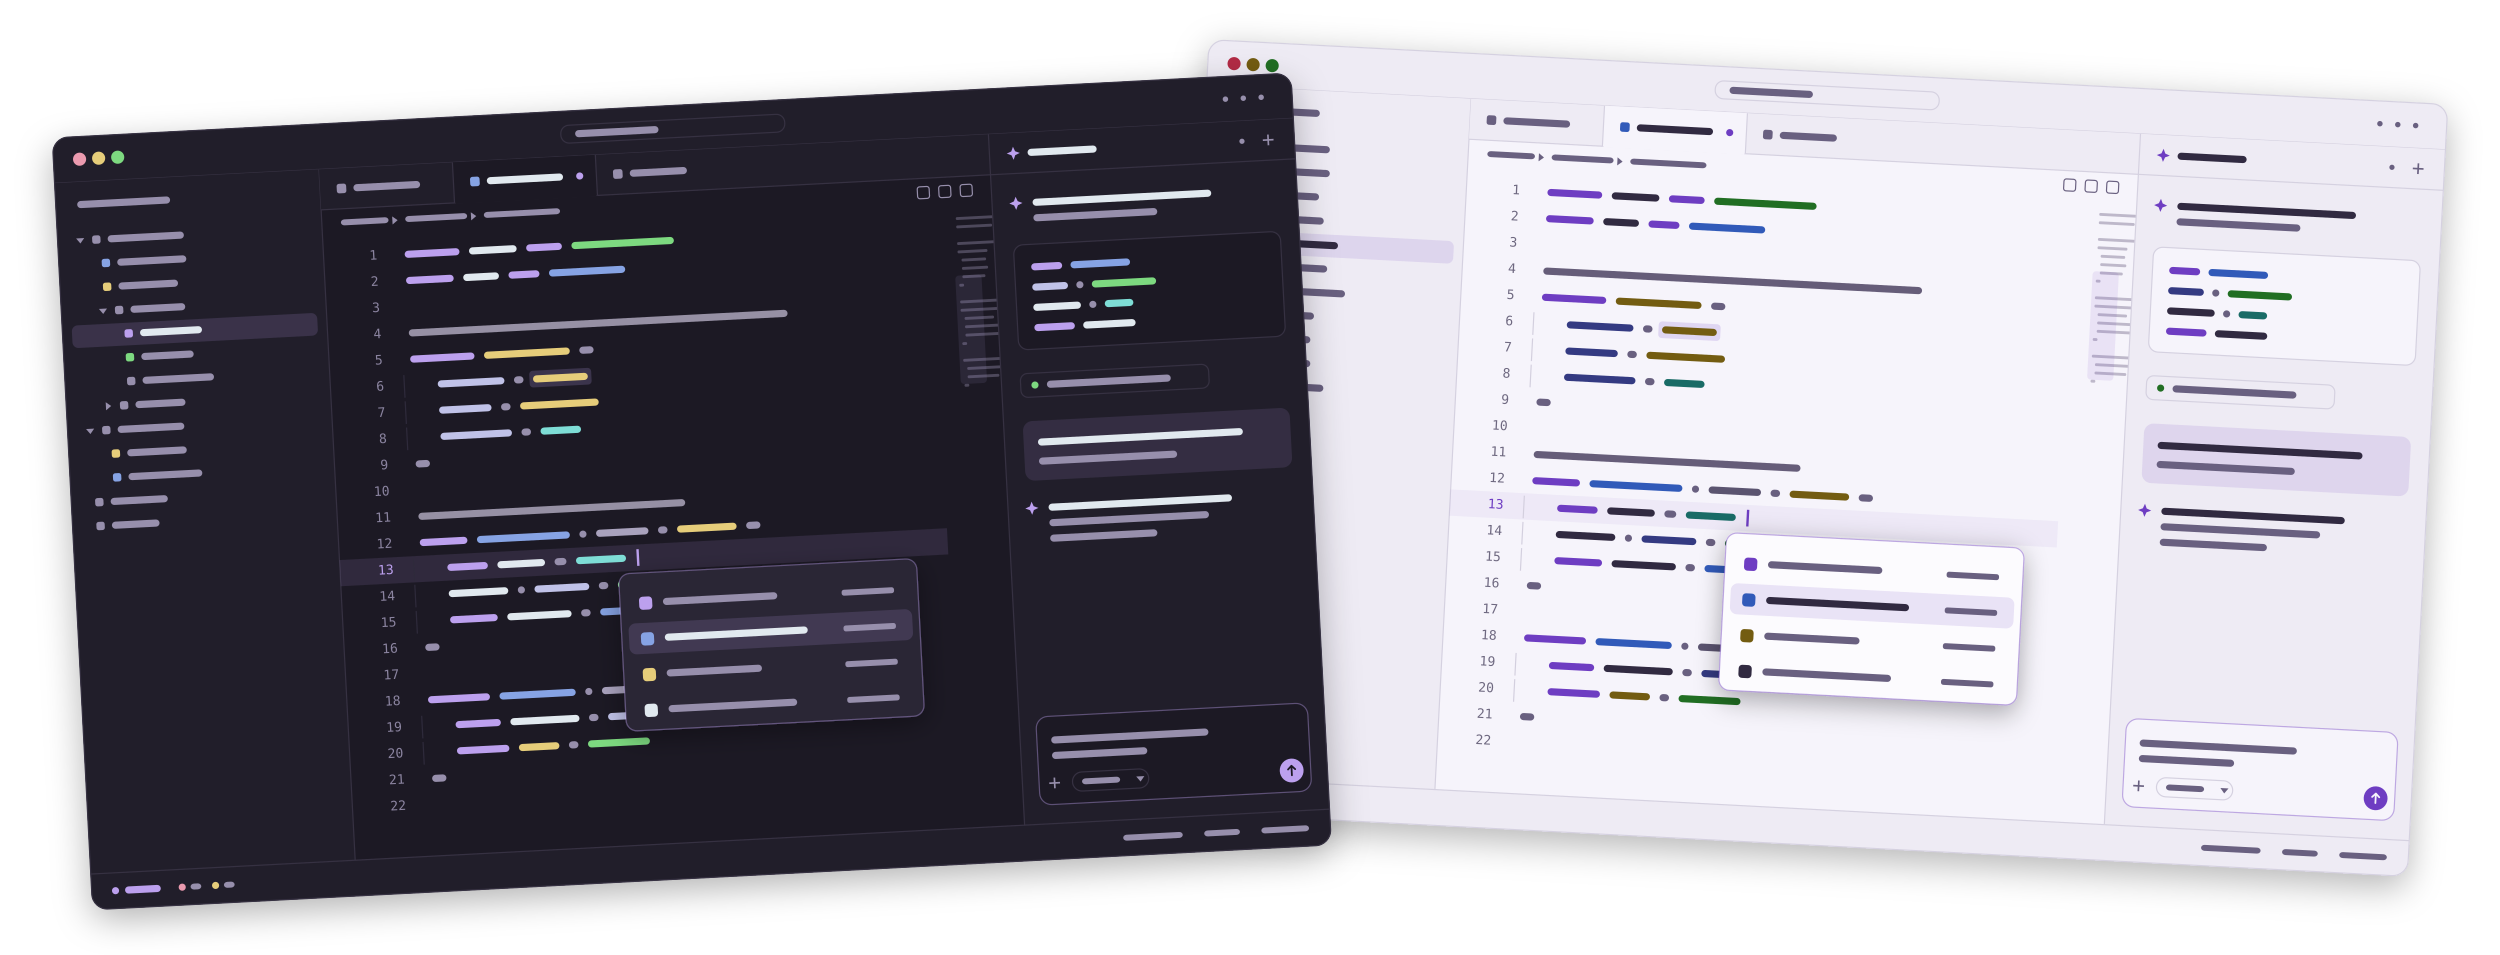
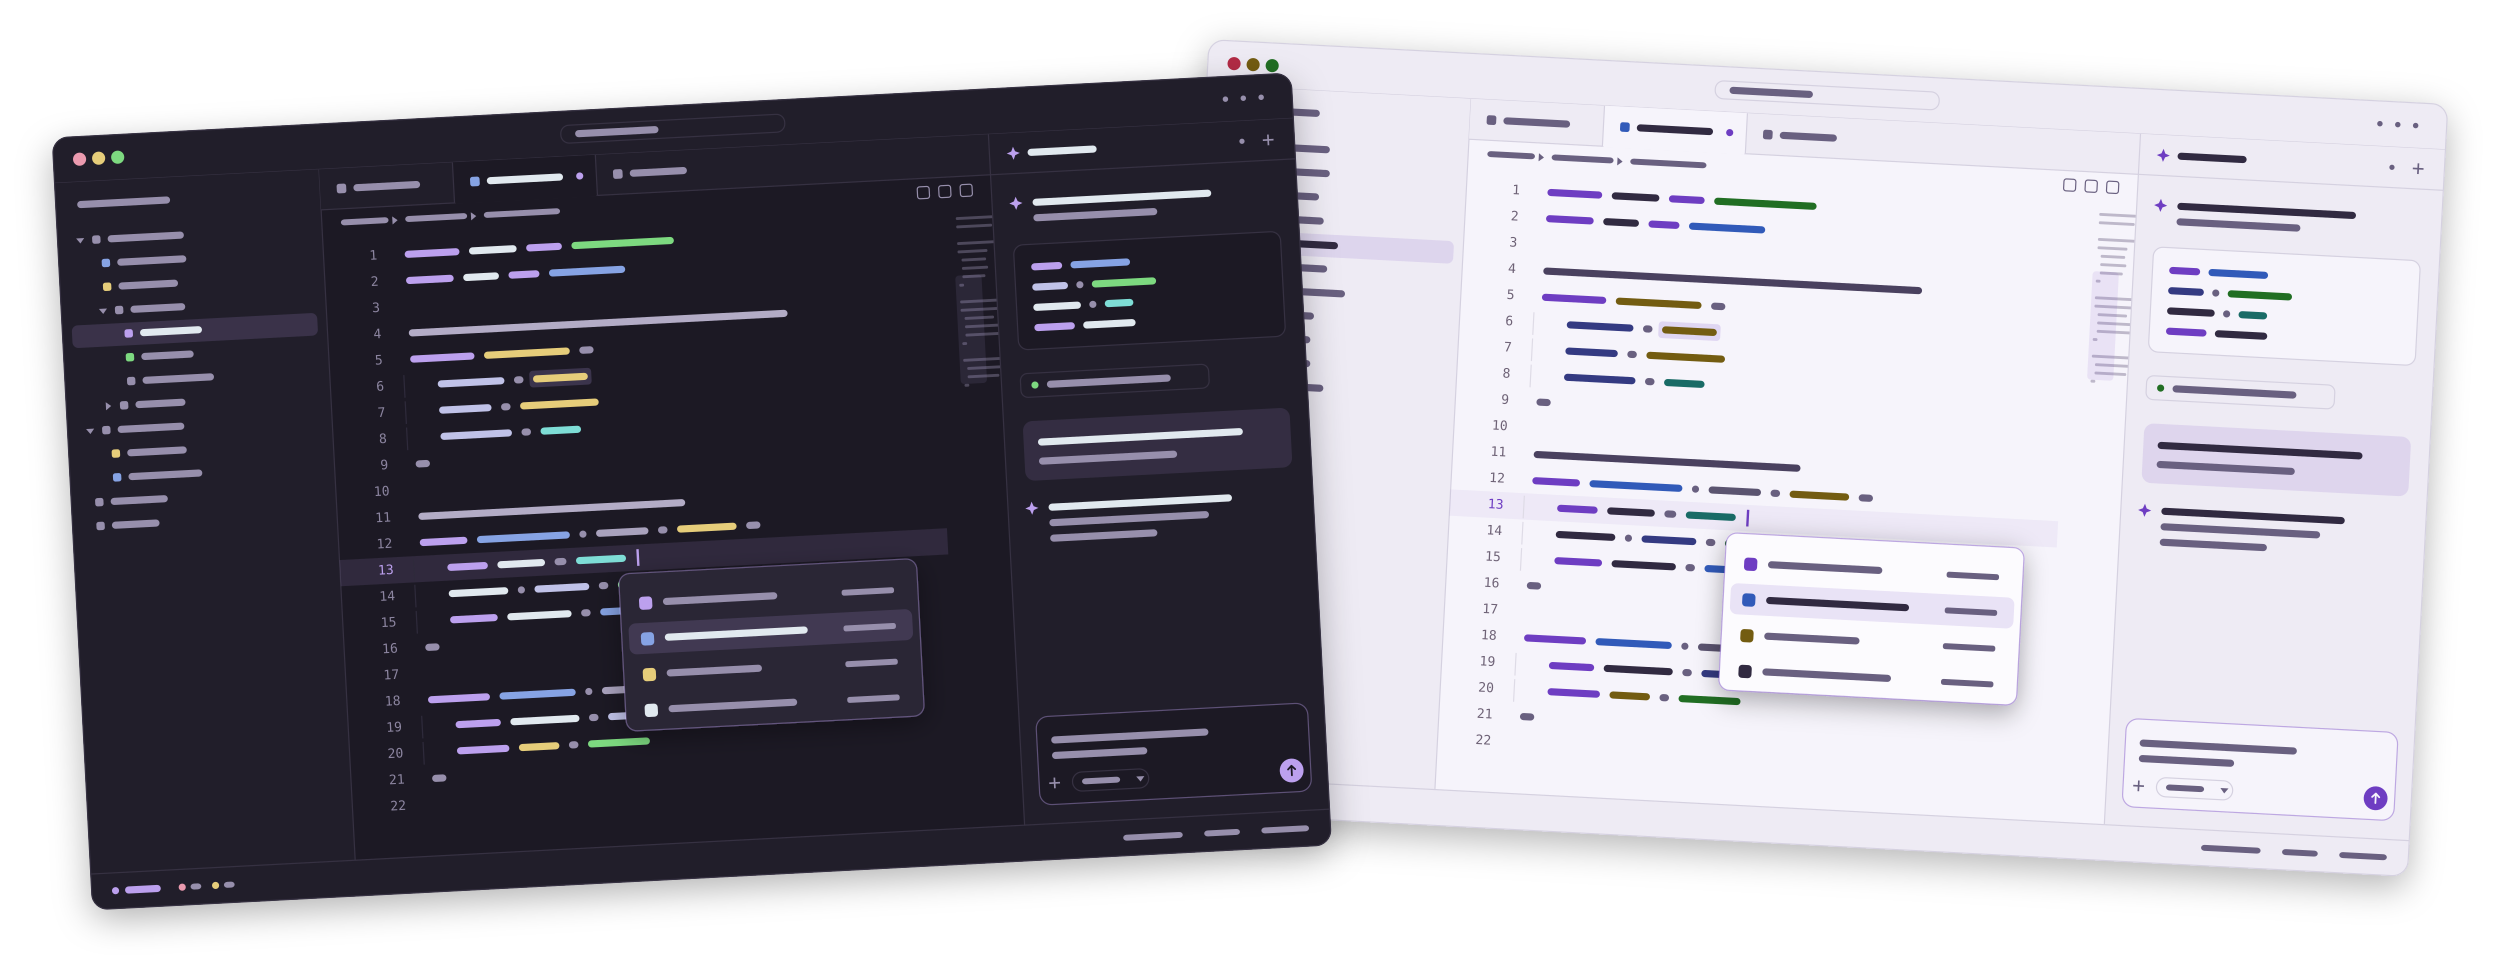
<svg xmlns="http://www.w3.org/2000/svg" width="2096" height="800" viewBox="0 0 2096 800" font-family="ui-monospace,SFMono-Regular,Menlo,Consolas,monospace">
  <defs>
    <filter id="ds" x="-25%" y="-25%" width="150%" height="150%">
      <feDropShadow dx="0" dy="9" stdDeviation="15" flood-color="#000000" flood-opacity="0.30" />
    </filter>
    <filter id="pop" x="-25%" y="-25%" width="150%" height="150%">
      <feDropShadow dx="0" dy="6" stdDeviation="11" flood-color="#000000" flood-opacity="0.34" />
    </filter>
    <clipPath id="w1">
      <rect x="0" y="0" width="1040" height="648" rx="13" />
    </clipPath>
    <clipPath id="w2">
      <rect x="0" y="0" width="1040" height="648" rx="13" />
    </clipPath>
  </defs>
  <g transform="translate(996,60) rotate(3.0,520.0,324.0)">
    <rect x="0.0" y="0.0" width="1040.0" height="648.0" rx="13" fill="#f6f4fb" filter="url(#ds)" />
    <g clip-path="url(#w2)">
      <rect x="0.0" y="0.0" width="1040.0" height="648.0" fill="#f6f4fb" />
      <rect x="0.0" y="0.0" width="1040.0" height="38.0" fill="#eeebf4" />
      <line x1="0.0" y1="38.0" x2="1040.0" y2="38.0" stroke="#d5d1e0" stroke-width="1" />
      <circle cx="22.0" cy="19.0" r="5.5" fill="#b22a45" />
      <circle cx="38.0" cy="19.0" r="5.5" fill="#735c11" />
      <circle cx="54.0" cy="19.0" r="5.5" fill="#216e23" />
      <rect x="426.0" y="12.0" width="188.0" height="15.0" rx="7" fill="none" stroke="#d5d1e0" stroke-width="1" />
      <rect x="438.0" y="16.5" width="70.0" height="6.0" rx="3" fill="#696080" />
      <circle cx="1014.0" cy="19.0" r="2.3" fill="#696080" />
      <circle cx="999.0" cy="19.0" r="2.3" fill="#696080" />
      <circle cx="984.0" cy="19.0" r="2.3" fill="#696080" />
      <rect x="0.0" y="38.0" width="222.0" height="580.0" fill="#eeebf4" />
      <line x1="222.0" y1="38.0" x2="222.0" y2="618.0" stroke="#d5d1e0" stroke-width="1" />
      <rect x="18.0" y="54.0" width="78.0" height="6.0" rx="3" fill="#696080" />
      <path d="M15.6 85.2 L22.4 85.2 L19.0 89.6 Z" fill="#696080" />
      <rect x="29.0" y="83.5" width="7.0" height="7.0" rx="2" fill="#696080" />
      <rect x="42.0" y="84.0" width="64.0" height="6.0" rx="3" fill="#696080" />
      <rect x="36.0" y="103.5" width="7.0" height="7.0" rx="2" fill="#315ab9" />
      <rect x="49.0" y="104.0" width="58.0" height="6.0" rx="3" fill="#696080" />
      <rect x="36.0" y="123.5" width="7.0" height="7.0" rx="2" fill="#735c11" />
      <rect x="49.0" y="124.0" width="50.0" height="6.0" rx="3" fill="#696080" />
      <path d="M31.6 145.2 L38.4 145.2 L35.0 149.6 Z" fill="#696080" />
      <rect x="45.0" y="143.5" width="7.0" height="7.0" rx="2" fill="#696080" />
      <rect x="58.0" y="144.0" width="46.0" height="6.0" rx="3" fill="#696080" />
      <rect x="8.0" y="158.0" width="206.0" height="19.0" rx="5" fill="#6e3dc2" fill-opacity="0.125" />
      <rect x="52.0" y="163.5" width="7.0" height="7.0" rx="2" fill="#6e3dc2" />
      <rect x="65.0" y="164.0" width="52.0" height="6.0" rx="3" fill="#312a41" />
      <rect x="52.0" y="183.5" width="7.0" height="7.0" rx="2" fill="#216e23" />
      <rect x="65.0" y="184.0" width="44.0" height="6.0" rx="3" fill="#696080" />
      <rect x="52.0" y="203.5" width="7.0" height="7.0" rx="2" fill="#696080" />
      <rect x="65.0" y="204.0" width="60.0" height="6.0" rx="3" fill="#696080" />
      <path d="M33.2 223.6 L37.6 227.0 L33.2 230.4 Z" fill="#696080" />
      <rect x="45.0" y="223.5" width="7.0" height="7.0" rx="2" fill="#696080" />
      <rect x="58.0" y="224.0" width="42.0" height="6.0" rx="3" fill="#696080" />
      <path d="M15.6 245.2 L22.4 245.2 L19.0 249.6 Z" fill="#696080" />
      <rect x="29.0" y="243.5" width="7.0" height="7.0" rx="2" fill="#696080" />
      <rect x="42.0" y="244.0" width="56.0" height="6.0" rx="3" fill="#696080" />
      <rect x="36.0" y="263.5" width="7.0" height="7.0" rx="2" fill="#735c11" />
      <rect x="49.0" y="264.0" width="50.0" height="6.0" rx="3" fill="#696080" />
      <rect x="36.0" y="283.5" width="7.0" height="7.0" rx="2" fill="#315ab9" />
      <rect x="49.0" y="284.0" width="62.0" height="6.0" rx="3" fill="#696080" />
      <rect x="20.0" y="303.5" width="7.0" height="7.0" rx="2" fill="#696080" />
      <rect x="33.0" y="304.0" width="48.0" height="6.0" rx="3" fill="#696080" />
      <rect x="20.0" y="323.5" width="7.0" height="7.0" rx="2" fill="#696080" />
      <rect x="33.0" y="324.0" width="40.0" height="6.0" rx="3" fill="#696080" />
      <rect x="222.0" y="38.0" width="562.0" height="34.0" fill="#eeebf4" />
      <line x1="222.0" y1="72.0" x2="784.0" y2="72.0" stroke="#d5d1e0" stroke-width="1" />
      <rect x="236.0" y="51.0" width="8.0" height="8.0" rx="2" fill="#696080" />
      <rect x="250.0" y="52.0" width="56.0" height="6.0" rx="3" fill="#696080" />
      <rect x="334.0" y="38.0" width="120.0" height="34.0" fill="#f6f4fb" />
      <line x1="335.0" y1="72.0" x2="453.0" y2="72.0" stroke="#f6f4fb" stroke-width="2" />
      <line x1="334.0" y1="38.0" x2="334.0" y2="72.0" stroke="#d5d1e0" stroke-width="1" />
      <line x1="454.0" y1="38.0" x2="454.0" y2="72.0" stroke="#d5d1e0" stroke-width="1" />
      <rect x="348.0" y="51.0" width="8.0" height="8.0" rx="2" fill="#315ab9" />
      <rect x="362.0" y="52.0" width="64.0" height="6.0" rx="3" fill="#312a41" />
      <circle cx="440.0" cy="55.0" r="3" fill="#6e3dc2" />
      <rect x="468.0" y="51.0" width="8.0" height="8.0" rx="2" fill="#696080" />
      <rect x="482.0" y="52.0" width="48.0" height="6.0" rx="3" fill="#696080" />
      <rect x="238.0" y="81.0" width="40.0" height="5.0" rx="3" fill="#696080" />
      <path d="M281.2 80.6 L285.6 84.0 L281.2 87.4 Z" fill="#696080" />
      <rect x="292.0" y="81.0" width="52.0" height="5.0" rx="3" fill="#696080" />
      <path d="M347.2 80.6 L351.6 84.0 L347.2 87.4 Z" fill="#696080" />
      <rect x="358.0" y="81.0" width="64.0" height="5.0" rx="3" fill="#696080" />
      <rect x="758.0" y="79.0" width="10.0" height="10.0" rx="2" fill="none" stroke="#696080" stroke-width="1" />
      <rect x="740.0" y="79.0" width="10.0" height="10.0" rx="2" fill="none" stroke="#696080" stroke-width="1" />
      <rect x="722.0" y="79.0" width="10.0" height="10.0" rx="2" fill="none" stroke="#696080" stroke-width="1" />
-       <text x="267.0" y="116.0" text-anchor="end" font-size="11" fill="#6e6880">1</text>
+       <text x="267.0" y="116.0" text-anchor="end" font-size="11" fill="#6e6276">1</text>
      <rect x="290.0" y="110.0" width="46.0" height="6.0" rx="3" fill="#6e3dc2" />
      <rect x="344.0" y="110.0" width="40.0" height="6.0" rx="3" fill="#312a41" />
      <rect x="392.0" y="110.0" width="30.0" height="6.0" rx="3" fill="#6e3dc2" />
      <rect x="430.0" y="110.0" width="86.0" height="6.0" rx="3" fill="#216e23" />
-       <text x="267.0" y="138.0" text-anchor="end" font-size="11" fill="#6e6880">2</text>
+       <text x="267.0" y="138.0" text-anchor="end" font-size="11" fill="#6e6276">2</text>
      <rect x="290.0" y="132.0" width="40.0" height="6.0" rx="3" fill="#6e3dc2" />
      <rect x="338.0" y="132.0" width="30.0" height="6.0" rx="3" fill="#312a41" />
      <rect x="376.0" y="132.0" width="26.0" height="6.0" rx="3" fill="#6e3dc2" />
      <rect x="410.0" y="132.0" width="64.0" height="6.0" rx="3" fill="#315ab9" />
-       <text x="267.0" y="160.0" text-anchor="end" font-size="11" fill="#6e6880">3</text>
-       <text x="267.0" y="182.0" text-anchor="end" font-size="11" fill="#6e6880">4</text>
-       <rect x="290.0" y="176.0" width="318.0" height="6.0" rx="3" fill="#665d79" />
-       <text x="267.0" y="204.0" text-anchor="end" font-size="11" fill="#6e6880">5</text>
+       <text x="267.0" y="160.0" text-anchor="end" font-size="11" fill="#6e6276">3</text>
+       <text x="267.0" y="182.0" text-anchor="end" font-size="11" fill="#6e6276">4</text>
+       <rect x="290.0" y="176.0" width="318.0" height="6.0" rx="3" fill="#4a415f" />
+       <text x="267.0" y="204.0" text-anchor="end" font-size="11" fill="#6e6276">5</text>
      <rect x="290.0" y="198.0" width="54.0" height="6.0" rx="3" fill="#6e3dc2" />
      <rect x="352.0" y="198.0" width="72.0" height="6.0" rx="3" fill="#735c11" />
      <rect x="432.0" y="198.0" width="12.0" height="6.0" rx="3" fill="#696080" />
-       <text x="267.0" y="226.0" text-anchor="end" font-size="11" fill="#6e6880">6</text>
-       <line x1="284.0" y1="214.0" x2="284.0" y2="233.0" stroke="#d3cfde" stroke-width="1" />
+       <text x="267.0" y="226.0" text-anchor="end" font-size="11" fill="#6e6276">6</text>
+       <line x1="284.0" y1="214.0" x2="284.0" y2="233.0" stroke="#dedbe6" stroke-width="1" />
      <rect x="312.0" y="220.0" width="56.0" height="6.0" rx="3" fill="#343a82" />
      <rect x="376.0" y="220.0" width="8.0" height="6.0" rx="3" fill="#696080" />
      <rect x="389.0" y="216.0" width="52.0" height="14.0" rx="3" fill="#6e3dc2" fill-opacity="0.161" />
      <rect x="392.0" y="220.0" width="46.0" height="6.0" rx="3" fill="#735c11" />
-       <text x="267.0" y="248.0" text-anchor="end" font-size="11" fill="#6e6880">7</text>
-       <line x1="284.0" y1="236.0" x2="284.0" y2="255.0" stroke="#d3cfde" stroke-width="1" />
+       <text x="267.0" y="248.0" text-anchor="end" font-size="11" fill="#6e6276">7</text>
+       <line x1="284.0" y1="236.0" x2="284.0" y2="255.0" stroke="#dedbe6" stroke-width="1" />
      <rect x="312.0" y="242.0" width="44.0" height="6.0" rx="3" fill="#343a82" />
      <rect x="364.0" y="242.0" width="8.0" height="6.0" rx="3" fill="#696080" />
      <rect x="380.0" y="242.0" width="66.0" height="6.0" rx="3" fill="#735c11" />
-       <text x="267.0" y="270.0" text-anchor="end" font-size="11" fill="#6e6880">8</text>
-       <line x1="284.0" y1="258.0" x2="284.0" y2="277.0" stroke="#d3cfde" stroke-width="1" />
+       <text x="267.0" y="270.0" text-anchor="end" font-size="11" fill="#6e6276">8</text>
+       <line x1="284.0" y1="258.0" x2="284.0" y2="277.0" stroke="#dedbe6" stroke-width="1" />
      <rect x="312.0" y="264.0" width="60.0" height="6.0" rx="3" fill="#343a82" />
      <rect x="380.0" y="264.0" width="8.0" height="6.0" rx="3" fill="#696080" />
      <rect x="396.0" y="264.0" width="34.0" height="6.0" rx="3" fill="#196b66" />
-       <text x="267.0" y="292.0" text-anchor="end" font-size="11" fill="#6e6880">9</text>
+       <text x="267.0" y="292.0" text-anchor="end" font-size="11" fill="#6e6276">9</text>
      <rect x="290.0" y="286.0" width="12.0" height="6.0" rx="3" fill="#696080" />
-       <text x="267.0" y="314.0" text-anchor="end" font-size="11" fill="#6e6880">10</text>
-       <text x="267.0" y="336.0" text-anchor="end" font-size="11" fill="#6e6880">11</text>
-       <rect x="290.0" y="330.0" width="224.0" height="6.0" rx="3" fill="#665d79" />
-       <text x="267.0" y="358.0" text-anchor="end" font-size="11" fill="#6e6880">12</text>
+       <text x="267.0" y="314.0" text-anchor="end" font-size="11" fill="#6e6276">10</text>
+       <text x="267.0" y="336.0" text-anchor="end" font-size="11" fill="#6e6276">11</text>
+       <rect x="290.0" y="330.0" width="224.0" height="6.0" rx="3" fill="#4a415f" />
+       <text x="267.0" y="358.0" text-anchor="end" font-size="11" fill="#6e6276">12</text>
      <rect x="290.0" y="352.0" width="40.0" height="6.0" rx="3" fill="#6e3dc2" />
      <rect x="338.0" y="352.0" width="78.0" height="6.0" rx="3" fill="#315ab9" />
      <rect x="424.0" y="352.0" width="6.0" height="6.0" rx="3" fill="#696080" />
      <rect x="438.0" y="352.0" width="44.0" height="6.0" rx="3" fill="#5b5470" />
      <rect x="490.0" y="352.0" width="8.0" height="6.0" rx="3" fill="#696080" />
      <rect x="506.0" y="352.0" width="50.0" height="6.0" rx="3" fill="#735c11" />
      <rect x="564.0" y="352.0" width="12.0" height="6.0" rx="3" fill="#696080" />
      <rect x="222.0" y="366.0" width="510.0" height="22.0" fill="#6e3dc2" fill-opacity="0.059" />
      <text x="267.0" y="380.0" text-anchor="end" font-size="11" fill="#6e3dc2">13</text>
-       <line x1="284.0" y1="368.0" x2="284.0" y2="387.0" stroke="#d3cfde" stroke-width="1" />
+       <line x1="284.0" y1="368.0" x2="284.0" y2="387.0" stroke="#dedbe6" stroke-width="1" />
      <rect x="312.0" y="374.0" width="34.0" height="6.0" rx="3" fill="#6e3dc2" />
      <rect x="354.0" y="374.0" width="40.0" height="6.0" rx="3" fill="#312a41" />
      <rect x="402.0" y="374.0" width="10.0" height="6.0" rx="3" fill="#696080" />
      <rect x="420.0" y="374.0" width="42.0" height="6.0" rx="3" fill="#196b66" />
-       <text x="267.0" y="402.0" text-anchor="end" font-size="11" fill="#6e6880">14</text>
-       <line x1="284.0" y1="390.0" x2="284.0" y2="409.0" stroke="#d3cfde" stroke-width="1" />
+       <text x="267.0" y="402.0" text-anchor="end" font-size="11" fill="#6e6276">14</text>
+       <line x1="284.0" y1="390.0" x2="284.0" y2="409.0" stroke="#dedbe6" stroke-width="1" />
      <rect x="312.0" y="396.0" width="50.0" height="6.0" rx="3" fill="#312a41" />
      <rect x="370.0" y="396.0" width="6.0" height="6.0" rx="3" fill="#696080" />
      <rect x="384.0" y="396.0" width="46.0" height="6.0" rx="3" fill="#343a82" />
      <rect x="438.0" y="396.0" width="8.0" height="6.0" rx="3" fill="#696080" />
      <rect x="454.0" y="396.0" width="64.0" height="6.0" rx="3" fill="#216e23" />
-       <text x="267.0" y="424.0" text-anchor="end" font-size="11" fill="#6e6880">15</text>
-       <line x1="284.0" y1="412.0" x2="284.0" y2="431.0" stroke="#d3cfde" stroke-width="1" />
+       <text x="267.0" y="424.0" text-anchor="end" font-size="11" fill="#6e6276">15</text>
+       <line x1="284.0" y1="412.0" x2="284.0" y2="431.0" stroke="#dedbe6" stroke-width="1" />
      <rect x="312.0" y="418.0" width="40.0" height="6.0" rx="3" fill="#6e3dc2" />
      <rect x="360.0" y="418.0" width="54.0" height="6.0" rx="3" fill="#312a41" />
      <rect x="422.0" y="418.0" width="8.0" height="6.0" rx="3" fill="#696080" />
      <rect x="438.0" y="418.0" width="40.0" height="6.0" rx="3" fill="#315ab9" />
      <rect x="486.0" y="418.0" width="30.0" height="6.0" rx="3" fill="#343a82" />
-       <text x="267.0" y="446.0" text-anchor="end" font-size="11" fill="#6e6880">16</text>
+       <text x="267.0" y="446.0" text-anchor="end" font-size="11" fill="#6e6276">16</text>
      <rect x="290.0" y="440.0" width="12.0" height="6.0" rx="3" fill="#696080" />
-       <text x="267.0" y="468.0" text-anchor="end" font-size="11" fill="#6e6880">17</text>
-       <text x="267.0" y="490.0" text-anchor="end" font-size="11" fill="#6e6880">18</text>
+       <text x="267.0" y="468.0" text-anchor="end" font-size="11" fill="#6e6276">17</text>
+       <text x="267.0" y="490.0" text-anchor="end" font-size="11" fill="#6e6276">18</text>
      <rect x="290.0" y="484.0" width="52.0" height="6.0" rx="3" fill="#6e3dc2" />
      <rect x="350.0" y="484.0" width="64.0" height="6.0" rx="3" fill="#315ab9" />
      <rect x="422.0" y="484.0" width="6.0" height="6.0" rx="3" fill="#696080" />
      <rect x="436.0" y="484.0" width="40.0" height="6.0" rx="3" fill="#5b5470" />
      <rect x="484.0" y="484.0" width="10.0" height="6.0" rx="3" fill="#696080" />
-       <text x="267.0" y="512.0" text-anchor="end" font-size="11" fill="#6e6880">19</text>
-       <line x1="284.0" y1="500.0" x2="284.0" y2="519.0" stroke="#d3cfde" stroke-width="1" />
+       <text x="267.0" y="512.0" text-anchor="end" font-size="11" fill="#6e6276">19</text>
+       <line x1="284.0" y1="500.0" x2="284.0" y2="519.0" stroke="#dedbe6" stroke-width="1" />
      <rect x="312.0" y="506.0" width="38.0" height="6.0" rx="3" fill="#6e3dc2" />
      <rect x="358.0" y="506.0" width="58.0" height="6.0" rx="3" fill="#312a41" />
      <rect x="424.0" y="506.0" width="8.0" height="6.0" rx="3" fill="#696080" />
      <rect x="440.0" y="506.0" width="48.0" height="6.0" rx="3" fill="#343a82" />
      <rect x="496.0" y="506.0" width="6.0" height="6.0" rx="3" fill="#696080" />
      <rect x="510.0" y="506.0" width="24.0" height="6.0" rx="3" fill="#196b66" />
-       <text x="267.0" y="534.0" text-anchor="end" font-size="11" fill="#6e6880">20</text>
-       <line x1="284.0" y1="522.0" x2="284.0" y2="541.0" stroke="#d3cfde" stroke-width="1" />
+       <text x="267.0" y="534.0" text-anchor="end" font-size="11" fill="#6e6276">20</text>
+       <line x1="284.0" y1="522.0" x2="284.0" y2="541.0" stroke="#dedbe6" stroke-width="1" />
      <rect x="312.0" y="528.0" width="44.0" height="6.0" rx="3" fill="#6e3dc2" />
      <rect x="364.0" y="528.0" width="34.0" height="6.0" rx="3" fill="#735c11" />
      <rect x="406.0" y="528.0" width="8.0" height="6.0" rx="3" fill="#696080" />
      <rect x="422.0" y="528.0" width="52.0" height="6.0" rx="3" fill="#216e23" />
-       <text x="267.0" y="556.0" text-anchor="end" font-size="11" fill="#6e6880">21</text>
+       <text x="267.0" y="556.0" text-anchor="end" font-size="11" fill="#6e6276">21</text>
      <rect x="290.0" y="550.0" width="12.0" height="6.0" rx="3" fill="#696080" />
-       <text x="267.0" y="578.0" text-anchor="end" font-size="11" fill="#6e6880">22</text>
+       <text x="267.0" y="578.0" text-anchor="end" font-size="11" fill="#6e6276">22</text>
      <rect x="471.0" y="370.0" width="2.0" height="14.0" fill="#6e3dc2" />
      <rect x="748.0" y="96.0" width="26.0" height="522.0" fill="#f6f4fb" />
      <rect x="753.0" y="106.0" width="36.8" height="2.4" rx="1" fill="#696080" fill-opacity="0.40" />
      <rect x="753.0" y="113.0" width="30.1" height="2.4" rx="1" fill="#696080" fill-opacity="0.40" />
      <rect x="753.0" y="127.0" width="50.9" height="2.4" rx="1" fill="#696080" fill-opacity="0.40" />
      <rect x="753.0" y="134.0" width="25.1" height="2.4" rx="1" fill="#696080" fill-opacity="0.40" />
      <rect x="756.0" y="141.0" width="20.6" height="2.4" rx="1" fill="#696080" fill-opacity="0.40" />
      <rect x="756.0" y="148.0" width="21.9" height="2.4" rx="1" fill="#696080" fill-opacity="0.40" />
      <rect x="756.0" y="155.0" width="19.3" height="2.4" rx="1" fill="#696080" fill-opacity="0.40" />
      <rect x="753.0" y="162.0" width="4.0" height="2.4" rx="1" fill="#696080" fill-opacity="0.40" />
      <rect x="753.0" y="176.0" width="35.8" height="2.4" rx="1" fill="#696080" fill-opacity="0.40" />
      <rect x="753.0" y="183.0" width="47.1" height="2.4" rx="1" fill="#696080" fill-opacity="0.40" />
      <rect x="756.0" y="190.0" width="24.7" height="2.4" rx="1" fill="#696080" fill-opacity="0.40" />
      <rect x="756.0" y="197.0" width="33.8" height="2.4" rx="1" fill="#696080" fill-opacity="0.40" />
      <rect x="756.0" y="204.0" width="33.5" height="2.4" rx="1" fill="#696080" fill-opacity="0.40" />
      <rect x="753.0" y="211.0" width="4.0" height="2.4" rx="1" fill="#696080" fill-opacity="0.40" />
      <rect x="753.0" y="225.0" width="33.5" height="2.4" rx="1" fill="#696080" fill-opacity="0.40" />
      <rect x="756.0" y="232.0" width="36.6" height="2.4" rx="1" fill="#696080" fill-opacity="0.40" />
      <rect x="756.0" y="239.0" width="26.6" height="2.4" rx="1" fill="#696080" fill-opacity="0.40" />
      <rect x="753.0" y="246.0" width="4.0" height="2.4" rx="1" fill="#696080" fill-opacity="0.40" />
      <rect x="750.0" y="155.0" width="22.0" height="91.0" rx="3" fill="#6e3dc2" fill-opacity="0.10" />
      <rect x="784.0" y="38.0" width="256.0" height="580.0" fill="#eeebf4" />
      <line x1="784.0" y1="38.0" x2="784.0" y2="618.0" stroke="#d5d1e0" stroke-width="1" />
      <path d="M804.0 49.5 L805.6 53.4 L809.5 55.0 L805.6 56.6 L804.0 60.5 L802.4 56.6 L798.5 55.0 L802.4 53.4 Z" fill="#6e3dc2" />
      <rect x="816.0" y="52.0" width="58.0" height="6.0" rx="3" fill="#312a41" />
      <line x1="784.0" y1="72.0" x2="1040.0" y2="72.0" stroke="#d5d1e0" stroke-width="1" />
      <circle cx="996.0" cy="55.0" r="2.2" fill="#696080" />
      <line x1="1013.5" y1="55.0" x2="1022.5" y2="55.0" stroke="#696080" stroke-width="1.4" />
      <line x1="1018.0" y1="50.5" x2="1018.0" y2="59.5" stroke="#696080" stroke-width="1.4" />
      <path d="M804.0 91.5 L805.6 95.3 L809.5 97.0 L805.6 98.7 L804.0 102.5 L802.4 98.7 L798.5 97.0 L802.4 95.3 Z" fill="#6e3dc2" />
      <rect x="818.0" y="94.0" width="150.0" height="6.0" rx="3" fill="#312a41" />
      <rect x="818.0" y="107.0" width="104.0" height="6.0" rx="3" fill="#696080" />
      <rect x="800.0" y="132.0" width="224.0" height="88.0" rx="8" fill="#f6f4fb" stroke="#d5d1e0" stroke-width="1" />
      <rect x="814.0" y="148.0" width="26.0" height="6.0" rx="3" fill="#6e3dc2" />
      <rect x="847.0" y="148.0" width="50.0" height="6.0" rx="3" fill="#315ab9" />
      <rect x="814.0" y="165.0" width="30.0" height="6.0" rx="3" fill="#343a82" />
      <rect x="851.0" y="165.0" width="6.0" height="6.0" rx="3" fill="#696080" />
      <rect x="864.0" y="165.0" width="54.0" height="6.0" rx="3" fill="#216e23" />
      <rect x="814.0" y="182.0" width="40.0" height="6.0" rx="3" fill="#312a41" />
      <rect x="861.0" y="182.0" width="6.0" height="6.0" rx="3" fill="#696080" />
      <rect x="874.0" y="182.0" width="24.0" height="6.0" rx="3" fill="#196b66" />
      <rect x="814.0" y="199.0" width="34.0" height="6.0" rx="3" fill="#6e3dc2" />
      <rect x="855.0" y="199.0" width="44.0" height="6.0" rx="3" fill="#312a41" />
      <rect x="800.0" y="240.0" width="158.0" height="20.0" rx="6" fill="none" stroke="#d5d1e0" stroke-width="1" />
      <circle cx="812.0" cy="250.0" r="3" fill="#216e23" />
      <rect x="822.0" y="247.0" width="104.0" height="6.0" rx="3" fill="#696080" />
      <rect x="800.0" y="280.0" width="224.0" height="50.0" rx="8" fill="#6e3dc2" fill-opacity="0.122" />
      <rect x="812.0" y="295.0" width="172.0" height="6.0" rx="3" fill="#312a41" />
      <rect x="812.0" y="311.0" width="116.0" height="6.0" rx="3" fill="#696080" />
      <path d="M804.0 347.5 L805.6 351.4 L809.5 353.0 L805.6 354.6 L804.0 358.5 L802.4 354.6 L798.5 353.0 L802.4 351.4 Z" fill="#6e3dc2" />
      <rect x="818.0" y="350.0" width="154.0" height="6.0" rx="3" fill="#312a41" />
      <rect x="818.0" y="363.0" width="134.0" height="6.0" rx="3" fill="#696080" />
      <rect x="818.0" y="376.0" width="90.0" height="6.0" rx="3" fill="#696080" />
      <rect x="798.0" y="528.0" width="228.0" height="74.0" rx="10" fill="#f6f4fb" stroke="#6e3dc2" stroke-opacity="0.400" stroke-width="1" />
      <rect x="810.0" y="545.0" width="132.0" height="6.0" rx="3" fill="#696080" />
      <rect x="810.0" y="558.0" width="80.0" height="6.0" rx="3" fill="#696080" />
      <line x1="806.5" y1="584.0" x2="815.5" y2="584.0" stroke="#696080" stroke-width="1.4" />
      <line x1="811.0" y1="579.5" x2="811.0" y2="588.5" stroke="#696080" stroke-width="1.4" />
      <rect x="826.0" y="576.0" width="64.0" height="16.0" rx="8" fill="none" stroke="#d5d1e0" stroke-width="1" />
      <rect x="834.0" y="581.5" width="32.0" height="5.0" rx="3" fill="#696080" />
      <path d="M879.6 582.2 L886.4 582.2 L883.0 586.6 Z" fill="#696080" />
      <circle cx="1010.0" cy="584.0" r="10" fill="#6e3dc2" />
      <path d="M1010.0 588.0 L1010.0 580.0 M1010.0 580.0 L1007.0 583.0 M1010.0 580.0 L1013.0 583.0" fill="none" stroke="#f6f4fb" stroke-width="1.5" stroke-linecap="round" stroke-linejoin="round" />
      <rect x="455.0" y="390.0" width="250.0" height="132.0" rx="9" fill="#fcfbfe" stroke="#6e3dc2" stroke-opacity="0.400" stroke-width="1" filter="url(#pop)" />
      <rect x="471.0" y="410.0" width="11.0" height="11.0" rx="3" fill="#6e3dc2" />
      <rect x="491.0" y="412.0" width="96.0" height="6.0" rx="3" fill="#696080" />
      <rect x="641.0" y="413.0" width="44.0" height="5.0" rx="2" fill="#696080" />
      <rect x="461.0" y="432.0" width="238.0" height="26.0" rx="6" fill="#6e3dc2" fill-opacity="0.125" />
      <rect x="471.0" y="440.0" width="11.0" height="11.0" rx="3" fill="#315ab9" />
      <rect x="491.0" y="442.0" width="120.0" height="6.0" rx="3" fill="#312a41" />
      <rect x="641.0" y="443.0" width="44.0" height="5.0" rx="2" fill="#696080" />
      <rect x="471.0" y="470.0" width="11.0" height="11.0" rx="3" fill="#735c11" />
      <rect x="491.0" y="472.0" width="80.0" height="6.0" rx="3" fill="#696080" />
      <rect x="641.0" y="473.0" width="44.0" height="5.0" rx="2" fill="#696080" />
      <rect x="471.0" y="500.0" width="11.0" height="11.0" rx="3" fill="#312a41" />
      <rect x="491.0" y="502.0" width="108.0" height="6.0" rx="3" fill="#696080" />
      <rect x="641.0" y="503.0" width="44.0" height="5.0" rx="2" fill="#696080" />
      <rect x="0.0" y="618.0" width="1040.0" height="30.0" fill="#eeebf4" />
      <line x1="0.0" y1="618.0" x2="1040.0" y2="618.0" stroke="#d5d1e0" stroke-width="1" />
      <circle cx="20.0" cy="633.0" r="3" fill="#6e3dc2" />
      <rect x="28.0" y="630.0" width="30.0" height="6.0" rx="3" fill="#6e3dc2" />
      <circle cx="76.0" cy="633.0" r="3" fill="#b22a45" />
      <rect x="83.0" y="630.5" width="9.0" height="5.0" rx="3" fill="#696080" />
      <circle cx="104.0" cy="633.0" r="3" fill="#735c11" />
      <rect x="111.0" y="630.5" width="9.0" height="5.0" rx="3" fill="#696080" />
      <rect x="982.0" y="630.5" width="40.0" height="5.0" rx="3" fill="#696080" />
      <rect x="934.0" y="630.5" width="30.0" height="5.0" rx="3" fill="#696080" />
      <rect x="866.0" y="630.5" width="50.0" height="5.0" rx="3" fill="#696080" />
    </g>
    <rect x="0.0" y="0.0" width="1040.0" height="648.0" rx="13" fill="none" stroke="#d5d1e0" stroke-width="1" />
  </g>
  <g transform="translate(60,88) rotate(-3.0,520.0,324.0)">
    <rect x="0.0" y="0.0" width="1040.0" height="648.0" rx="13" fill="#1c1924" filter="url(#ds)" />
    <g clip-path="url(#w1)">
      <rect x="0.0" y="0.0" width="1040.0" height="648.0" fill="#1c1924" />
      <rect x="0.0" y="0.0" width="1040.0" height="38.0" fill="#211e2a" />
      <line x1="0.0" y1="38.0" x2="1040.0" y2="38.0" stroke="#363142" stroke-width="1" />
      <circle cx="22.0" cy="19.0" r="5.5" fill="#eb9aaf" />
      <circle cx="38.0" cy="19.0" r="5.5" fill="#e6cd7a" />
      <circle cx="54.0" cy="19.0" r="5.5" fill="#7dd980" />
      <rect x="426.0" y="12.0" width="188.0" height="15.0" rx="7" fill="none" stroke="#363142" stroke-width="1" />
      <rect x="438.0" y="16.5" width="70.0" height="6.0" rx="3" fill="#978fac" />
      <circle cx="1014.0" cy="19.0" r="2.3" fill="#978fac" />
      <circle cx="999.0" cy="19.0" r="2.3" fill="#978fac" />
      <circle cx="984.0" cy="19.0" r="2.3" fill="#978fac" />
      <rect x="0.0" y="38.0" width="222.0" height="580.0" fill="#211e2a" />
      <line x1="222.0" y1="38.0" x2="222.0" y2="618.0" stroke="#363142" stroke-width="1" />
      <rect x="18.0" y="54.0" width="78.0" height="6.0" rx="3" fill="#978fac" />
      <path d="M15.6 85.2 L22.4 85.2 L19.0 89.6 Z" fill="#978fac" />
      <rect x="29.0" y="83.5" width="7.0" height="7.0" rx="2" fill="#978fac" />
      <rect x="42.0" y="84.0" width="64.0" height="6.0" rx="3" fill="#978fac" />
      <rect x="36.0" y="103.5" width="7.0" height="7.0" rx="2" fill="#86a3e4" />
      <rect x="49.0" y="104.0" width="58.0" height="6.0" rx="3" fill="#978fac" />
      <rect x="36.0" y="123.5" width="7.0" height="7.0" rx="2" fill="#e6cd7a" />
      <rect x="49.0" y="124.0" width="50.0" height="6.0" rx="3" fill="#978fac" />
      <path d="M31.6 145.2 L38.4 145.2 L35.0 149.6 Z" fill="#978fac" />
      <rect x="45.0" y="143.5" width="7.0" height="7.0" rx="2" fill="#978fac" />
      <rect x="58.0" y="144.0" width="46.0" height="6.0" rx="3" fill="#978fac" />
      <rect x="8.0" y="158.0" width="206.0" height="19.0" rx="5" fill="#bca0ee" fill-opacity="0.161" />
      <rect x="52.0" y="163.5" width="7.0" height="7.0" rx="2" fill="#bca0ee" />
      <rect x="65.0" y="164.0" width="52.0" height="6.0" rx="3" fill="#e1e9ef" />
      <rect x="52.0" y="183.5" width="7.0" height="7.0" rx="2" fill="#7dd980" />
      <rect x="65.0" y="184.0" width="44.0" height="6.0" rx="3" fill="#978fac" />
      <rect x="52.0" y="203.5" width="7.0" height="7.0" rx="2" fill="#978fac" />
      <rect x="65.0" y="204.0" width="60.0" height="6.0" rx="3" fill="#978fac" />
      <path d="M33.2 223.6 L37.6 227.0 L33.2 230.4 Z" fill="#978fac" />
      <rect x="45.0" y="223.5" width="7.0" height="7.0" rx="2" fill="#978fac" />
      <rect x="58.0" y="224.0" width="42.0" height="6.0" rx="3" fill="#978fac" />
      <path d="M15.6 245.2 L22.4 245.2 L19.0 249.6 Z" fill="#978fac" />
      <rect x="29.0" y="243.5" width="7.0" height="7.0" rx="2" fill="#978fac" />
      <rect x="42.0" y="244.0" width="56.0" height="6.0" rx="3" fill="#978fac" />
      <rect x="36.0" y="263.5" width="7.0" height="7.0" rx="2" fill="#e6cd7a" />
      <rect x="49.0" y="264.0" width="50.0" height="6.0" rx="3" fill="#978fac" />
      <rect x="36.0" y="283.5" width="7.0" height="7.0" rx="2" fill="#86a3e4" />
      <rect x="49.0" y="284.0" width="62.0" height="6.0" rx="3" fill="#978fac" />
      <rect x="20.0" y="303.5" width="7.0" height="7.0" rx="2" fill="#978fac" />
      <rect x="33.0" y="304.0" width="48.0" height="6.0" rx="3" fill="#978fac" />
      <rect x="20.0" y="323.5" width="7.0" height="7.0" rx="2" fill="#978fac" />
      <rect x="33.0" y="324.0" width="40.0" height="6.0" rx="3" fill="#978fac" />
      <rect x="222.0" y="38.0" width="562.0" height="34.0" fill="#211e2a" />
      <line x1="222.0" y1="72.0" x2="784.0" y2="72.0" stroke="#363142" stroke-width="1" />
      <rect x="236.0" y="51.0" width="8.0" height="8.0" rx="2" fill="#978fac" />
      <rect x="250.0" y="52.0" width="56.0" height="6.0" rx="3" fill="#978fac" />
      <rect x="334.0" y="38.0" width="120.0" height="34.0" fill="#1c1924" />
      <line x1="335.0" y1="72.0" x2="453.0" y2="72.0" stroke="#1c1924" stroke-width="2" />
      <line x1="334.0" y1="38.0" x2="334.0" y2="72.0" stroke="#363142" stroke-width="1" />
      <line x1="454.0" y1="38.0" x2="454.0" y2="72.0" stroke="#363142" stroke-width="1" />
      <rect x="348.0" y="51.0" width="8.0" height="8.0" rx="2" fill="#86a3e4" />
      <rect x="362.0" y="52.0" width="64.0" height="6.0" rx="3" fill="#e1e9ef" />
      <circle cx="440.0" cy="55.0" r="3" fill="#bca0ee" />
      <rect x="468.0" y="51.0" width="8.0" height="8.0" rx="2" fill="#978fac" />
      <rect x="482.0" y="52.0" width="48.0" height="6.0" rx="3" fill="#978fac" />
      <rect x="238.0" y="81.0" width="40.0" height="5.0" rx="3" fill="#978fac" />
      <path d="M281.2 80.6 L285.6 84.0 L281.2 87.4 Z" fill="#978fac" />
      <rect x="292.0" y="81.0" width="52.0" height="5.0" rx="3" fill="#978fac" />
      <path d="M347.2 80.6 L351.6 84.0 L347.2 87.4 Z" fill="#978fac" />
      <rect x="358.0" y="81.0" width="64.0" height="5.0" rx="3" fill="#978fac" />
      <rect x="758.0" y="79.0" width="10.0" height="10.0" rx="2" fill="none" stroke="#978fac" stroke-width="1" />
      <rect x="740.0" y="79.0" width="10.0" height="10.0" rx="2" fill="none" stroke="#978fac" stroke-width="1" />
      <rect x="722.0" y="79.0" width="10.0" height="10.0" rx="2" fill="none" stroke="#978fac" stroke-width="1" />
-       <text x="267.0" y="116.0" text-anchor="end" font-size="11" fill="#8b84a0">1</text>
+       <text x="267.0" y="116.0" text-anchor="end" font-size="11" fill="#8c85a0">1</text>
      <rect x="290.0" y="110.0" width="46.0" height="6.0" rx="3" fill="#bca0ee" />
      <rect x="344.0" y="110.0" width="40.0" height="6.0" rx="3" fill="#e1e9ef" />
      <rect x="392.0" y="110.0" width="30.0" height="6.0" rx="3" fill="#bca0ee" />
      <rect x="430.0" y="110.0" width="86.0" height="6.0" rx="3" fill="#7dd980" />
-       <text x="267.0" y="138.0" text-anchor="end" font-size="11" fill="#8b84a0">2</text>
+       <text x="267.0" y="138.0" text-anchor="end" font-size="11" fill="#8c85a0">2</text>
      <rect x="290.0" y="132.0" width="40.0" height="6.0" rx="3" fill="#bca0ee" />
      <rect x="338.0" y="132.0" width="30.0" height="6.0" rx="3" fill="#e1e9ef" />
      <rect x="376.0" y="132.0" width="26.0" height="6.0" rx="3" fill="#bca0ee" />
      <rect x="410.0" y="132.0" width="64.0" height="6.0" rx="3" fill="#86a3e4" />
-       <text x="267.0" y="160.0" text-anchor="end" font-size="11" fill="#8b84a0">3</text>
-       <text x="267.0" y="182.0" text-anchor="end" font-size="11" fill="#8b84a0">4</text>
-       <rect x="290.0" y="176.0" width="318.0" height="6.0" rx="3" fill="#9690a4" />
-       <text x="267.0" y="204.0" text-anchor="end" font-size="11" fill="#8b84a0">5</text>
+       <text x="267.0" y="160.0" text-anchor="end" font-size="11" fill="#8c85a0">3</text>
+       <text x="267.0" y="182.0" text-anchor="end" font-size="11" fill="#8c85a0">4</text>
+       <rect x="290.0" y="176.0" width="318.0" height="6.0" rx="3" fill="#b3acc6" />
+       <text x="267.0" y="204.0" text-anchor="end" font-size="11" fill="#8c85a0">5</text>
      <rect x="290.0" y="198.0" width="54.0" height="6.0" rx="3" fill="#bca0ee" />
      <rect x="352.0" y="198.0" width="72.0" height="6.0" rx="3" fill="#e6cd7a" />
      <rect x="432.0" y="198.0" width="12.0" height="6.0" rx="3" fill="#978fac" />
-       <text x="267.0" y="226.0" text-anchor="end" font-size="11" fill="#8b84a0">6</text>
+       <text x="267.0" y="226.0" text-anchor="end" font-size="11" fill="#8c85a0">6</text>
      <line x1="284.0" y1="214.0" x2="284.0" y2="233.0" stroke="#2e2a3b" stroke-width="1" />
      <rect x="312.0" y="220.0" width="56.0" height="6.0" rx="3" fill="#c0c2e8" />
      <rect x="376.0" y="220.0" width="8.0" height="6.0" rx="3" fill="#978fac" />
      <rect x="389.0" y="216.0" width="52.0" height="14.0" rx="3" fill="#bca0ee" fill-opacity="0.200" />
      <rect x="392.0" y="220.0" width="46.0" height="6.0" rx="3" fill="#e6cd7a" />
-       <text x="267.0" y="248.0" text-anchor="end" font-size="11" fill="#8b84a0">7</text>
+       <text x="267.0" y="248.0" text-anchor="end" font-size="11" fill="#8c85a0">7</text>
      <line x1="284.0" y1="236.0" x2="284.0" y2="255.0" stroke="#2e2a3b" stroke-width="1" />
      <rect x="312.0" y="242.0" width="44.0" height="6.0" rx="3" fill="#c0c2e8" />
      <rect x="364.0" y="242.0" width="8.0" height="6.0" rx="3" fill="#978fac" />
      <rect x="380.0" y="242.0" width="66.0" height="6.0" rx="3" fill="#e6cd7a" />
-       <text x="267.0" y="270.0" text-anchor="end" font-size="11" fill="#8b84a0">8</text>
+       <text x="267.0" y="270.0" text-anchor="end" font-size="11" fill="#8c85a0">8</text>
      <line x1="284.0" y1="258.0" x2="284.0" y2="277.0" stroke="#2e2a3b" stroke-width="1" />
      <rect x="312.0" y="264.0" width="60.0" height="6.0" rx="3" fill="#c0c2e8" />
      <rect x="380.0" y="264.0" width="8.0" height="6.0" rx="3" fill="#978fac" />
      <rect x="396.0" y="264.0" width="34.0" height="6.0" rx="3" fill="#7eddd6" />
-       <text x="267.0" y="292.0" text-anchor="end" font-size="11" fill="#8b84a0">9</text>
+       <text x="267.0" y="292.0" text-anchor="end" font-size="11" fill="#8c85a0">9</text>
      <rect x="290.0" y="286.0" width="12.0" height="6.0" rx="3" fill="#978fac" />
-       <text x="267.0" y="314.0" text-anchor="end" font-size="11" fill="#8b84a0">10</text>
-       <text x="267.0" y="336.0" text-anchor="end" font-size="11" fill="#8b84a0">11</text>
-       <rect x="290.0" y="330.0" width="224.0" height="6.0" rx="3" fill="#9690a4" />
-       <text x="267.0" y="358.0" text-anchor="end" font-size="11" fill="#8b84a0">12</text>
+       <text x="267.0" y="314.0" text-anchor="end" font-size="11" fill="#8c85a0">10</text>
+       <text x="267.0" y="336.0" text-anchor="end" font-size="11" fill="#8c85a0">11</text>
+       <rect x="290.0" y="330.0" width="224.0" height="6.0" rx="3" fill="#b3acc6" />
+       <text x="267.0" y="358.0" text-anchor="end" font-size="11" fill="#8c85a0">12</text>
      <rect x="290.0" y="352.0" width="40.0" height="6.0" rx="3" fill="#bca0ee" />
      <rect x="338.0" y="352.0" width="78.0" height="6.0" rx="3" fill="#86a3e4" />
      <rect x="424.0" y="352.0" width="6.0" height="6.0" rx="3" fill="#978fac" />
      <rect x="438.0" y="352.0" width="44.0" height="6.0" rx="3" fill="#a9a2bd" />
      <rect x="490.0" y="352.0" width="8.0" height="6.0" rx="3" fill="#978fac" />
      <rect x="506.0" y="352.0" width="50.0" height="6.0" rx="3" fill="#e6cd7a" />
      <rect x="564.0" y="352.0" width="12.0" height="6.0" rx="3" fill="#978fac" />
      <rect x="222.0" y="366.0" width="510.0" height="22.0" fill="#bca0ee" fill-opacity="0.122" />
      <text x="267.0" y="380.0" text-anchor="end" font-size="11" fill="#bca0ee">13</text>
      <line x1="284.0" y1="368.0" x2="284.0" y2="387.0" stroke="#2e2a3b" stroke-width="1" />
      <rect x="312.0" y="374.0" width="34.0" height="6.0" rx="3" fill="#bca0ee" />
      <rect x="354.0" y="374.0" width="40.0" height="6.0" rx="3" fill="#e1e9ef" />
      <rect x="402.0" y="374.0" width="10.0" height="6.0" rx="3" fill="#978fac" />
      <rect x="420.0" y="374.0" width="42.0" height="6.0" rx="3" fill="#7eddd6" />
-       <text x="267.0" y="402.0" text-anchor="end" font-size="11" fill="#8b84a0">14</text>
+       <text x="267.0" y="402.0" text-anchor="end" font-size="11" fill="#8c85a0">14</text>
      <line x1="284.0" y1="390.0" x2="284.0" y2="409.0" stroke="#2e2a3b" stroke-width="1" />
      <rect x="312.0" y="396.0" width="50.0" height="6.0" rx="3" fill="#e1e9ef" />
      <rect x="370.0" y="396.0" width="6.0" height="6.0" rx="3" fill="#978fac" />
      <rect x="384.0" y="396.0" width="46.0" height="6.0" rx="3" fill="#c0c2e8" />
      <rect x="438.0" y="396.0" width="8.0" height="6.0" rx="3" fill="#978fac" />
      <rect x="454.0" y="396.0" width="64.0" height="6.0" rx="3" fill="#7dd980" />
-       <text x="267.0" y="424.0" text-anchor="end" font-size="11" fill="#8b84a0">15</text>
+       <text x="267.0" y="424.0" text-anchor="end" font-size="11" fill="#8c85a0">15</text>
      <line x1="284.0" y1="412.0" x2="284.0" y2="431.0" stroke="#2e2a3b" stroke-width="1" />
      <rect x="312.0" y="418.0" width="40.0" height="6.0" rx="3" fill="#bca0ee" />
      <rect x="360.0" y="418.0" width="54.0" height="6.0" rx="3" fill="#e1e9ef" />
      <rect x="422.0" y="418.0" width="8.0" height="6.0" rx="3" fill="#978fac" />
      <rect x="438.0" y="418.0" width="40.0" height="6.0" rx="3" fill="#86a3e4" />
      <rect x="486.0" y="418.0" width="30.0" height="6.0" rx="3" fill="#c0c2e8" />
-       <text x="267.0" y="446.0" text-anchor="end" font-size="11" fill="#8b84a0">16</text>
+       <text x="267.0" y="446.0" text-anchor="end" font-size="11" fill="#8c85a0">16</text>
      <rect x="290.0" y="440.0" width="12.0" height="6.0" rx="3" fill="#978fac" />
-       <text x="267.0" y="468.0" text-anchor="end" font-size="11" fill="#8b84a0">17</text>
-       <text x="267.0" y="490.0" text-anchor="end" font-size="11" fill="#8b84a0">18</text>
+       <text x="267.0" y="468.0" text-anchor="end" font-size="11" fill="#8c85a0">17</text>
+       <text x="267.0" y="490.0" text-anchor="end" font-size="11" fill="#8c85a0">18</text>
      <rect x="290.0" y="484.0" width="52.0" height="6.0" rx="3" fill="#bca0ee" />
      <rect x="350.0" y="484.0" width="64.0" height="6.0" rx="3" fill="#86a3e4" />
      <rect x="422.0" y="484.0" width="6.0" height="6.0" rx="3" fill="#978fac" />
      <rect x="436.0" y="484.0" width="40.0" height="6.0" rx="3" fill="#a9a2bd" />
      <rect x="484.0" y="484.0" width="10.0" height="6.0" rx="3" fill="#978fac" />
-       <text x="267.0" y="512.0" text-anchor="end" font-size="11" fill="#8b84a0">19</text>
+       <text x="267.0" y="512.0" text-anchor="end" font-size="11" fill="#8c85a0">19</text>
      <line x1="284.0" y1="500.0" x2="284.0" y2="519.0" stroke="#2e2a3b" stroke-width="1" />
      <rect x="312.0" y="506.0" width="38.0" height="6.0" rx="3" fill="#bca0ee" />
      <rect x="358.0" y="506.0" width="58.0" height="6.0" rx="3" fill="#e1e9ef" />
      <rect x="424.0" y="506.0" width="8.0" height="6.0" rx="3" fill="#978fac" />
      <rect x="440.0" y="506.0" width="48.0" height="6.0" rx="3" fill="#c0c2e8" />
      <rect x="496.0" y="506.0" width="6.0" height="6.0" rx="3" fill="#978fac" />
      <rect x="510.0" y="506.0" width="24.0" height="6.0" rx="3" fill="#7eddd6" />
-       <text x="267.0" y="534.0" text-anchor="end" font-size="11" fill="#8b84a0">20</text>
+       <text x="267.0" y="534.0" text-anchor="end" font-size="11" fill="#8c85a0">20</text>
      <line x1="284.0" y1="522.0" x2="284.0" y2="541.0" stroke="#2e2a3b" stroke-width="1" />
      <rect x="312.0" y="528.0" width="44.0" height="6.0" rx="3" fill="#bca0ee" />
      <rect x="364.0" y="528.0" width="34.0" height="6.0" rx="3" fill="#e6cd7a" />
      <rect x="406.0" y="528.0" width="8.0" height="6.0" rx="3" fill="#978fac" />
      <rect x="422.0" y="528.0" width="52.0" height="6.0" rx="3" fill="#7dd980" />
-       <text x="267.0" y="556.0" text-anchor="end" font-size="11" fill="#8b84a0">21</text>
+       <text x="267.0" y="556.0" text-anchor="end" font-size="11" fill="#8c85a0">21</text>
      <rect x="290.0" y="550.0" width="12.0" height="6.0" rx="3" fill="#978fac" />
-       <text x="267.0" y="578.0" text-anchor="end" font-size="11" fill="#8b84a0">22</text>
+       <text x="267.0" y="578.0" text-anchor="end" font-size="11" fill="#8c85a0">22</text>
      <rect x="471.0" y="370.0" width="2.0" height="14.0" fill="#bca0ee" />
      <rect x="748.0" y="96.0" width="26.0" height="522.0" fill="#1c1924" />
      <rect x="753.0" y="106.0" width="36.8" height="2.4" rx="1" fill="#978fac" fill-opacity="0.40" />
      <rect x="753.0" y="113.0" width="30.1" height="2.4" rx="1" fill="#978fac" fill-opacity="0.40" />
      <rect x="753.0" y="127.0" width="50.9" height="2.4" rx="1" fill="#978fac" fill-opacity="0.40" />
      <rect x="753.0" y="134.0" width="25.1" height="2.4" rx="1" fill="#978fac" fill-opacity="0.40" />
      <rect x="756.0" y="141.0" width="20.6" height="2.4" rx="1" fill="#978fac" fill-opacity="0.40" />
      <rect x="756.0" y="148.0" width="21.9" height="2.4" rx="1" fill="#978fac" fill-opacity="0.40" />
      <rect x="756.0" y="155.0" width="19.3" height="2.4" rx="1" fill="#978fac" fill-opacity="0.40" />
      <rect x="753.0" y="162.0" width="4.0" height="2.4" rx="1" fill="#978fac" fill-opacity="0.40" />
      <rect x="753.0" y="176.0" width="35.8" height="2.4" rx="1" fill="#978fac" fill-opacity="0.40" />
      <rect x="753.0" y="183.0" width="47.1" height="2.4" rx="1" fill="#978fac" fill-opacity="0.40" />
      <rect x="756.0" y="190.0" width="24.7" height="2.4" rx="1" fill="#978fac" fill-opacity="0.40" />
      <rect x="756.0" y="197.0" width="33.8" height="2.4" rx="1" fill="#978fac" fill-opacity="0.40" />
      <rect x="756.0" y="204.0" width="33.5" height="2.4" rx="1" fill="#978fac" fill-opacity="0.40" />
      <rect x="753.0" y="211.0" width="4.0" height="2.4" rx="1" fill="#978fac" fill-opacity="0.40" />
      <rect x="753.0" y="225.0" width="33.5" height="2.4" rx="1" fill="#978fac" fill-opacity="0.40" />
      <rect x="756.0" y="232.0" width="36.6" height="2.4" rx="1" fill="#978fac" fill-opacity="0.40" />
      <rect x="756.0" y="239.0" width="26.6" height="2.4" rx="1" fill="#978fac" fill-opacity="0.40" />
      <rect x="753.0" y="246.0" width="4.0" height="2.4" rx="1" fill="#978fac" fill-opacity="0.40" />
      <rect x="750.0" y="155.0" width="22.0" height="91.0" rx="3" fill="#bca0ee" fill-opacity="0.10" />
      <rect x="784.0" y="38.0" width="256.0" height="580.0" fill="#211e2a" />
      <line x1="784.0" y1="38.0" x2="784.0" y2="618.0" stroke="#363142" stroke-width="1" />
      <path d="M804.0 49.5 L805.6 53.4 L809.5 55.0 L805.6 56.6 L804.0 60.5 L802.4 56.6 L798.5 55.0 L802.4 53.4 Z" fill="#bca0ee" />
      <rect x="816.0" y="52.0" width="58.0" height="6.0" rx="3" fill="#e1e9ef" />
      <line x1="784.0" y1="72.0" x2="1040.0" y2="72.0" stroke="#363142" stroke-width="1" />
      <circle cx="996.0" cy="55.0" r="2.2" fill="#978fac" />
      <line x1="1013.5" y1="55.0" x2="1022.5" y2="55.0" stroke="#978fac" stroke-width="1.4" />
      <line x1="1018.0" y1="50.5" x2="1018.0" y2="59.5" stroke="#978fac" stroke-width="1.4" />
      <path d="M804.0 91.5 L805.6 95.3 L809.5 97.0 L805.6 98.7 L804.0 102.5 L802.4 98.7 L798.5 97.0 L802.4 95.3 Z" fill="#bca0ee" />
      <rect x="818.0" y="94.0" width="150.0" height="6.0" rx="3" fill="#e1e9ef" />
      <rect x="818.0" y="107.0" width="104.0" height="6.0" rx="3" fill="#978fac" />
      <rect x="800.0" y="132.0" width="224.0" height="88.0" rx="8" fill="#1c1924" stroke="#363142" stroke-width="1" />
      <rect x="814.0" y="148.0" width="26.0" height="6.0" rx="3" fill="#bca0ee" />
      <rect x="847.0" y="148.0" width="50.0" height="6.0" rx="3" fill="#86a3e4" />
      <rect x="814.0" y="165.0" width="30.0" height="6.0" rx="3" fill="#c0c2e8" />
      <rect x="851.0" y="165.0" width="6.0" height="6.0" rx="3" fill="#978fac" />
      <rect x="864.0" y="165.0" width="54.0" height="6.0" rx="3" fill="#7dd980" />
      <rect x="814.0" y="182.0" width="40.0" height="6.0" rx="3" fill="#e1e9ef" />
      <rect x="861.0" y="182.0" width="6.0" height="6.0" rx="3" fill="#978fac" />
      <rect x="874.0" y="182.0" width="24.0" height="6.0" rx="3" fill="#7eddd6" />
      <rect x="814.0" y="199.0" width="34.0" height="6.0" rx="3" fill="#bca0ee" />
      <rect x="855.0" y="199.0" width="44.0" height="6.0" rx="3" fill="#e1e9ef" />
      <rect x="800.0" y="240.0" width="158.0" height="20.0" rx="6" fill="none" stroke="#363142" stroke-width="1" />
      <circle cx="812.0" cy="250.0" r="3" fill="#7dd980" />
      <rect x="822.0" y="247.0" width="104.0" height="6.0" rx="3" fill="#978fac" />
      <rect x="800.0" y="280.0" width="224.0" height="50.0" rx="8" fill="#bca0ee" fill-opacity="0.122" />
      <rect x="812.0" y="295.0" width="172.0" height="6.0" rx="3" fill="#e1e9ef" />
      <rect x="812.0" y="311.0" width="116.0" height="6.0" rx="3" fill="#978fac" />
      <path d="M804.0 347.5 L805.6 351.4 L809.5 353.0 L805.6 354.6 L804.0 358.5 L802.4 354.6 L798.5 353.0 L802.4 351.4 Z" fill="#bca0ee" />
      <rect x="818.0" y="350.0" width="154.0" height="6.0" rx="3" fill="#e1e9ef" />
      <rect x="818.0" y="363.0" width="134.0" height="6.0" rx="3" fill="#978fac" />
      <rect x="818.0" y="376.0" width="90.0" height="6.0" rx="3" fill="#978fac" />
      <rect x="798.0" y="528.0" width="228.0" height="74.0" rx="10" fill="#1c1924" stroke="#bca0ee" stroke-opacity="0.400" stroke-width="1" />
      <rect x="810.0" y="545.0" width="132.0" height="6.0" rx="3" fill="#978fac" />
      <rect x="810.0" y="558.0" width="80.0" height="6.0" rx="3" fill="#978fac" />
      <line x1="806.5" y1="584.0" x2="815.5" y2="584.0" stroke="#978fac" stroke-width="1.4" />
      <line x1="811.0" y1="579.5" x2="811.0" y2="588.5" stroke="#978fac" stroke-width="1.4" />
      <rect x="826.0" y="576.0" width="64.0" height="16.0" rx="8" fill="none" stroke="#363142" stroke-width="1" />
      <rect x="834.0" y="581.5" width="32.0" height="5.0" rx="3" fill="#978fac" />
      <path d="M879.6 582.2 L886.4 582.2 L883.0 586.6 Z" fill="#978fac" />
      <circle cx="1010.0" cy="584.0" r="10" fill="#bca0ee" />
      <path d="M1010.0 588.0 L1010.0 580.0 M1010.0 580.0 L1007.0 583.0 M1010.0 580.0 L1013.0 583.0" fill="none" stroke="#1c1924" stroke-width="1.5" stroke-linecap="round" stroke-linejoin="round" />
      <rect x="455.0" y="390.0" width="250.0" height="132.0" rx="9" fill="#2a2635" stroke="#bca0ee" stroke-opacity="0.400" stroke-width="1" filter="url(#pop)" />
      <rect x="471.0" y="410.0" width="11.0" height="11.0" rx="3" fill="#bca0ee" />
      <rect x="491.0" y="412.0" width="96.0" height="6.0" rx="3" fill="#978fac" />
      <rect x="641.0" y="413.0" width="44.0" height="5.0" rx="2" fill="#978fac" />
      <rect x="461.0" y="432.0" width="238.0" height="26.0" rx="6" fill="#bca0ee" fill-opacity="0.161" />
      <rect x="471.0" y="440.0" width="11.0" height="11.0" rx="3" fill="#86a3e4" />
      <rect x="491.0" y="442.0" width="120.0" height="6.0" rx="3" fill="#e1e9ef" />
      <rect x="641.0" y="443.0" width="44.0" height="5.0" rx="2" fill="#978fac" />
      <rect x="471.0" y="470.0" width="11.0" height="11.0" rx="3" fill="#e6cd7a" />
      <rect x="491.0" y="472.0" width="80.0" height="6.0" rx="3" fill="#978fac" />
      <rect x="641.0" y="473.0" width="44.0" height="5.0" rx="2" fill="#978fac" />
      <rect x="471.0" y="500.0" width="11.0" height="11.0" rx="3" fill="#e1e9ef" />
      <rect x="491.0" y="502.0" width="108.0" height="6.0" rx="3" fill="#978fac" />
      <rect x="641.0" y="503.0" width="44.0" height="5.0" rx="2" fill="#978fac" />
      <rect x="0.0" y="618.0" width="1040.0" height="30.0" fill="#211e2a" />
      <line x1="0.0" y1="618.0" x2="1040.0" y2="618.0" stroke="#363142" stroke-width="1" />
      <circle cx="20.0" cy="633.0" r="3" fill="#bca0ee" />
      <rect x="28.0" y="630.0" width="30.0" height="6.0" rx="3" fill="#bca0ee" />
      <circle cx="76.0" cy="633.0" r="3" fill="#eb9aaf" />
      <rect x="83.0" y="630.5" width="9.0" height="5.0" rx="3" fill="#978fac" />
      <circle cx="104.0" cy="633.0" r="3" fill="#e6cd7a" />
      <rect x="111.0" y="630.5" width="9.0" height="5.0" rx="3" fill="#978fac" />
      <rect x="982.0" y="630.5" width="40.0" height="5.0" rx="3" fill="#978fac" />
      <rect x="934.0" y="630.5" width="30.0" height="5.0" rx="3" fill="#978fac" />
      <rect x="866.0" y="630.5" width="50.0" height="5.0" rx="3" fill="#978fac" />
    </g>
    <rect x="0.0" y="0.0" width="1040.0" height="648.0" rx="13" fill="none" stroke="#363142" stroke-width="1" />
  </g>
</svg>
